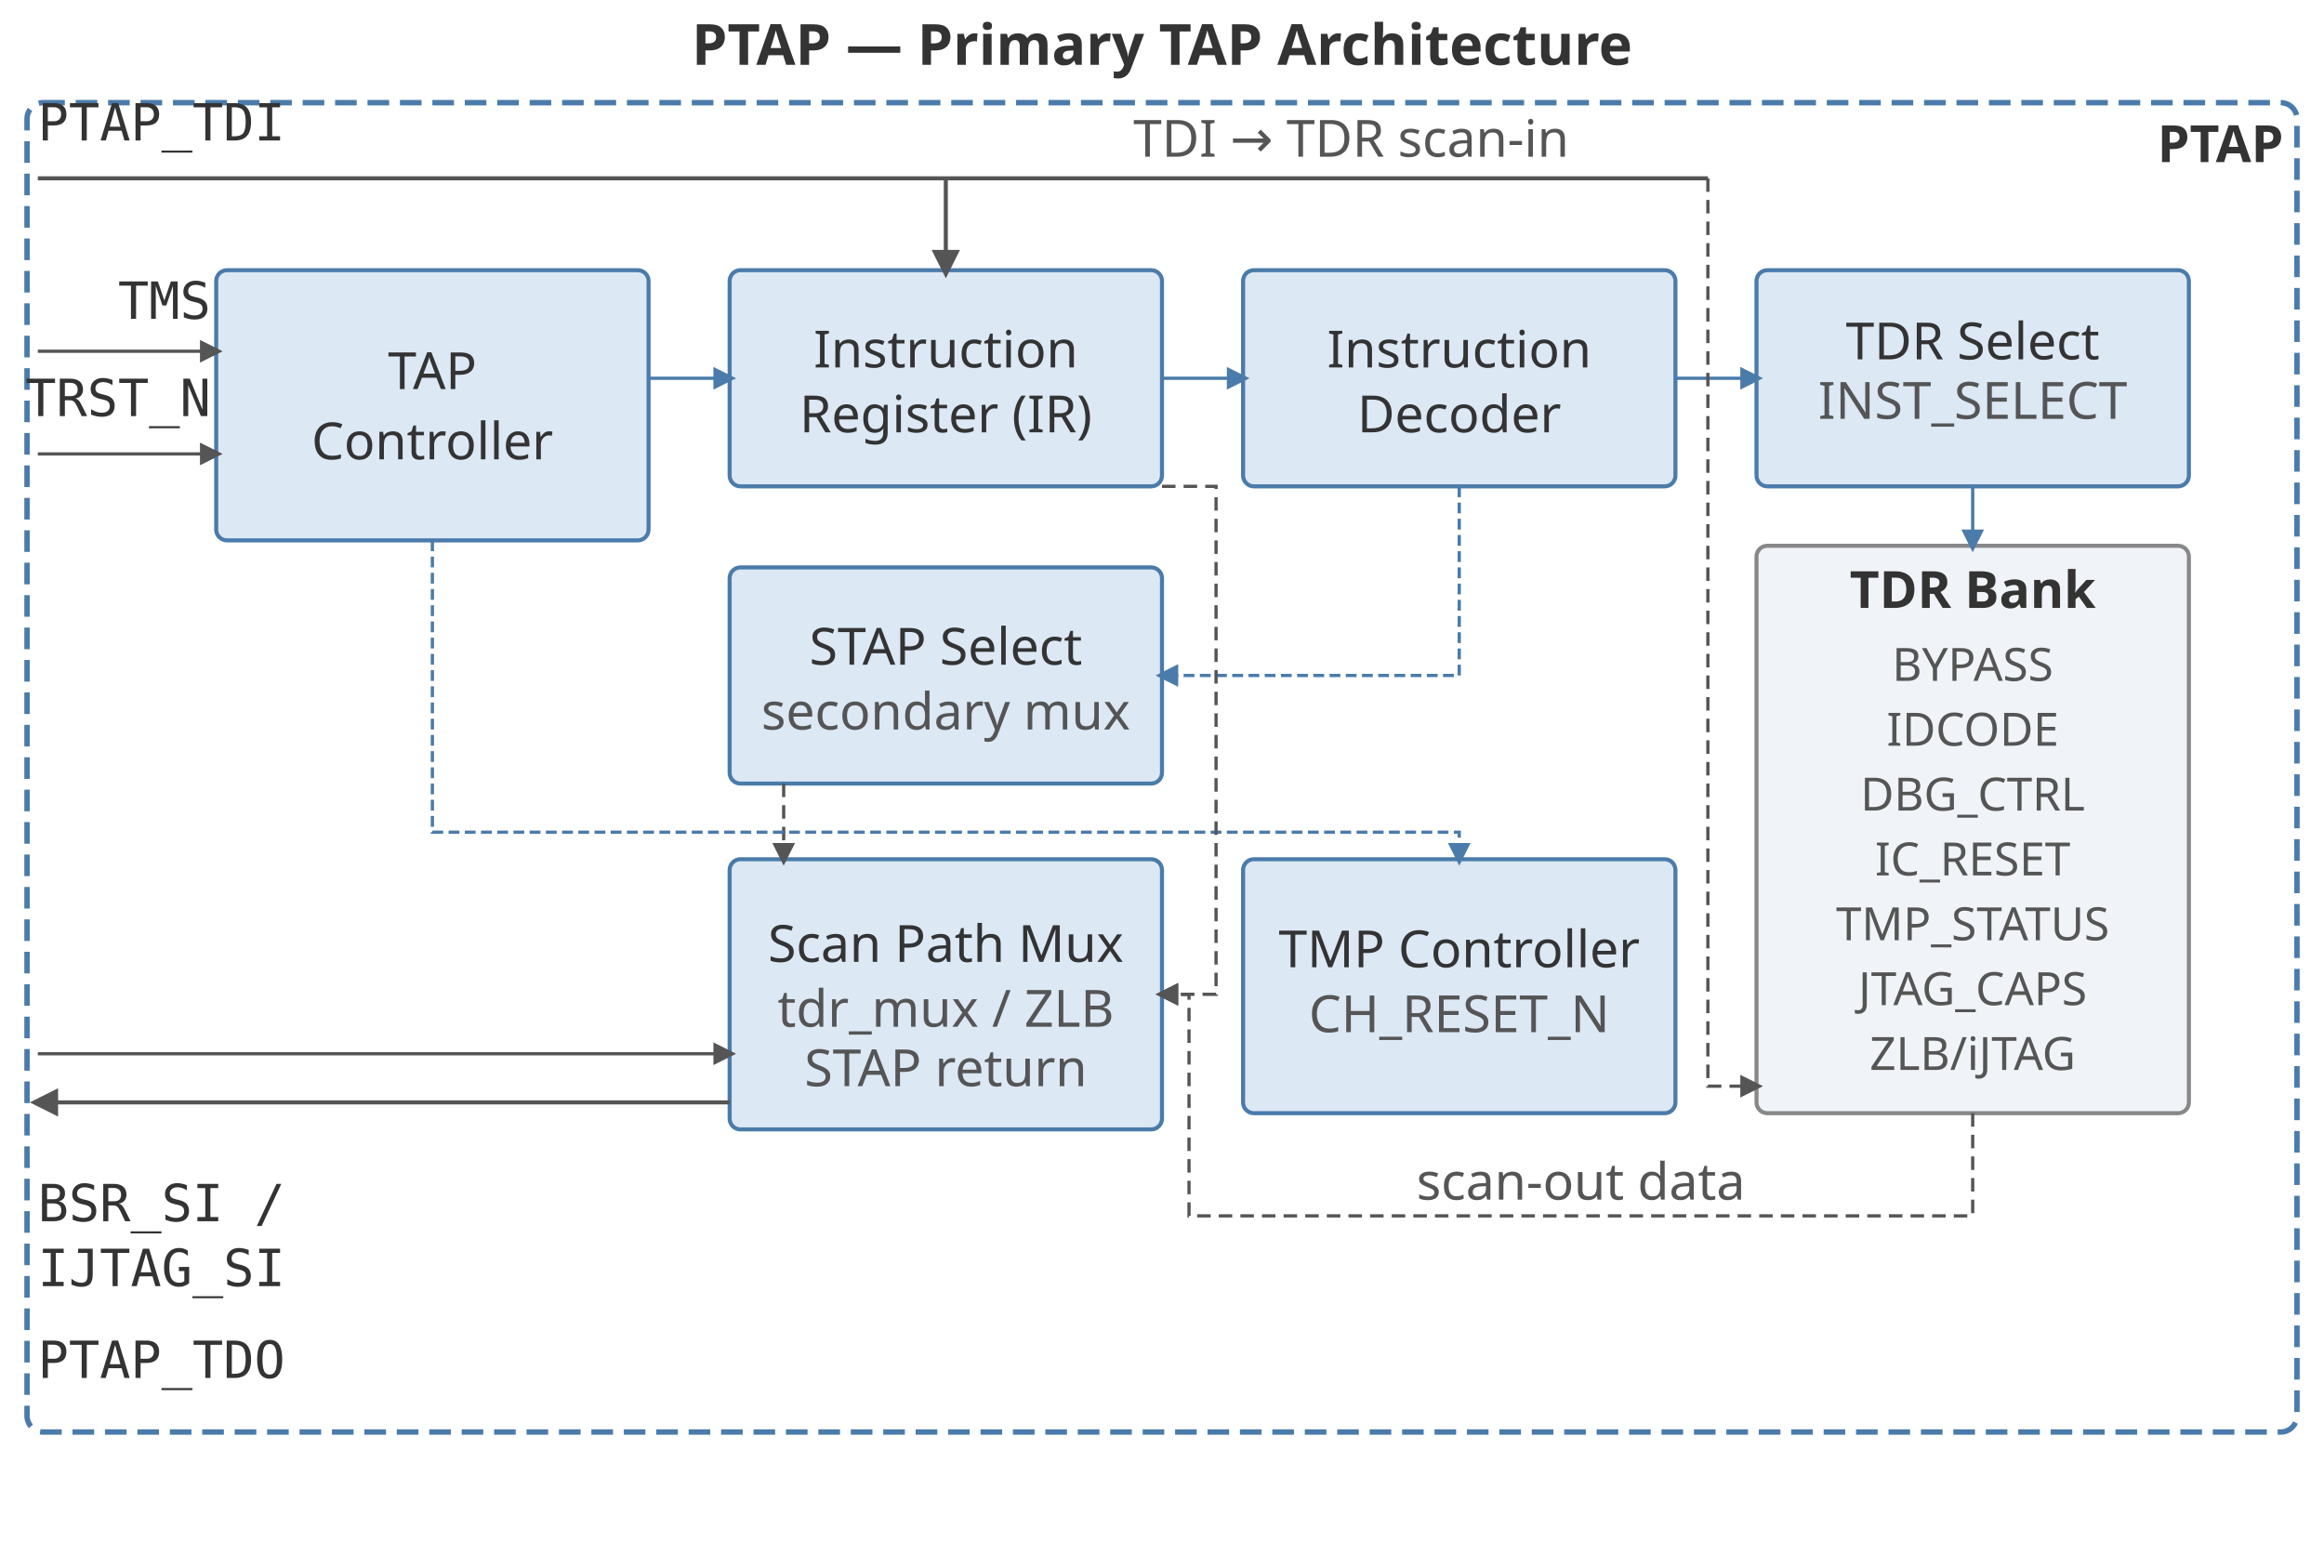
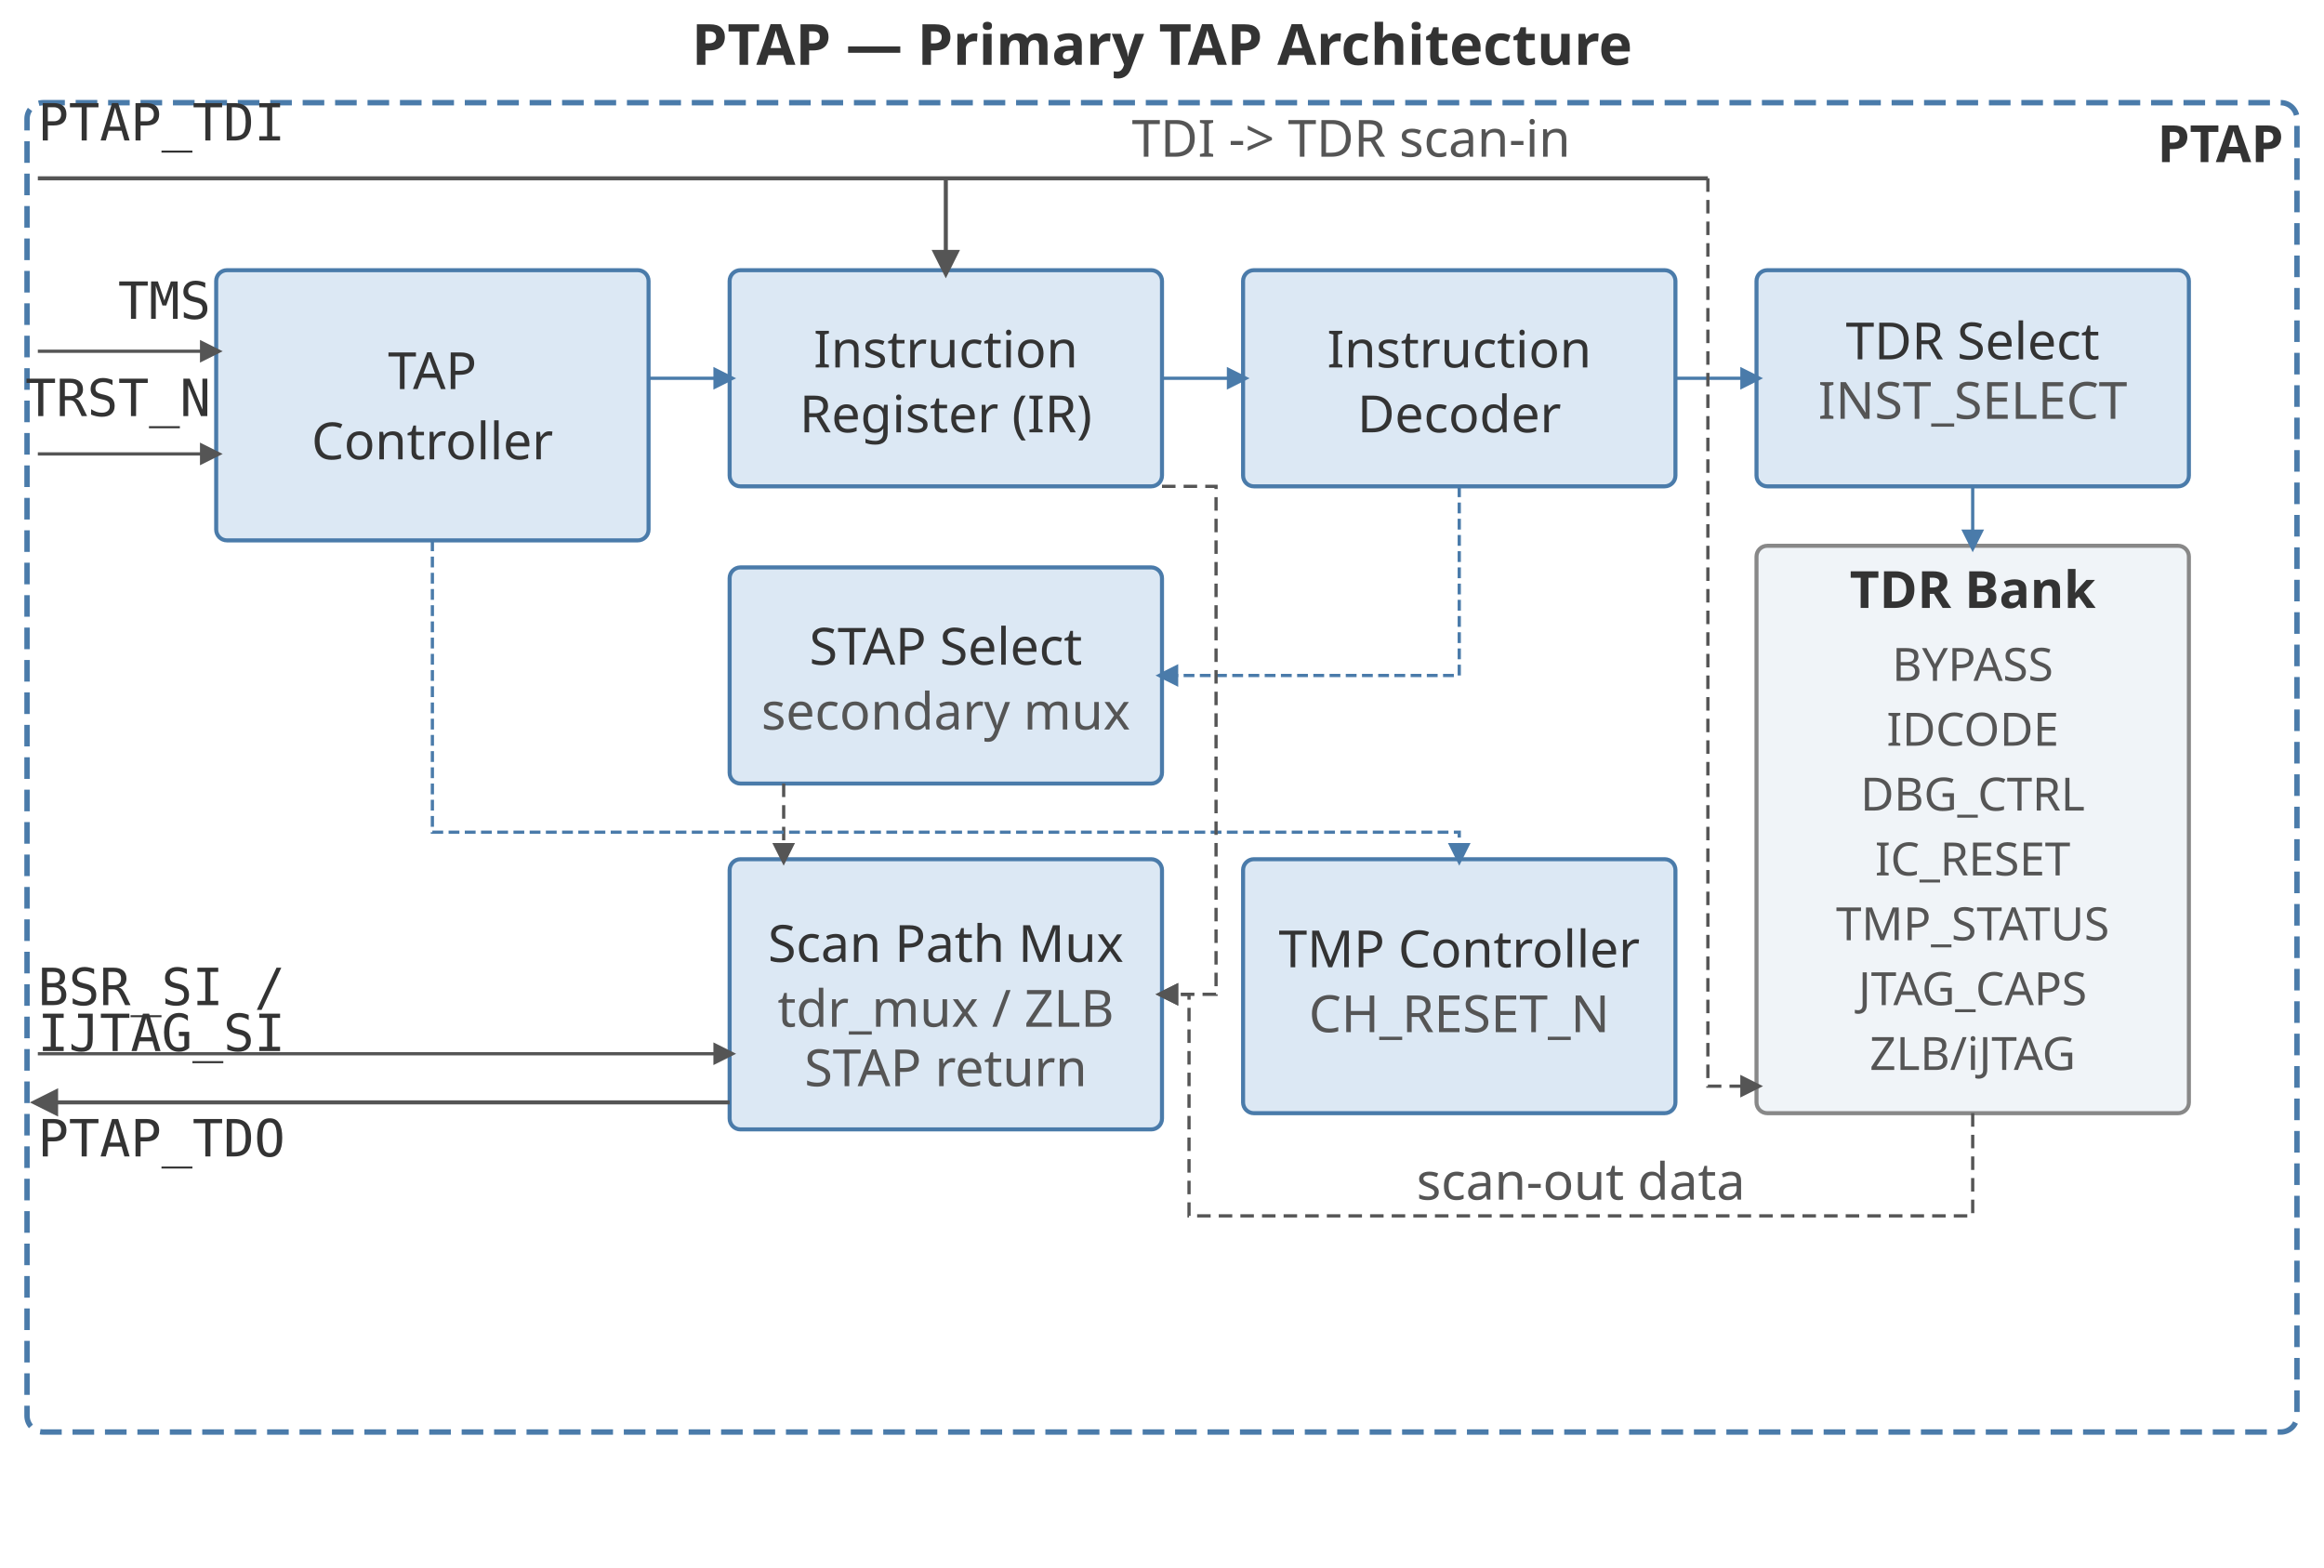
<svg xmlns="http://www.w3.org/2000/svg" version="1.1" width="860" height="580" viewBox="0 0 860 580">
  <defs>
    <style>
      text { font-family: sans-serif; fill: #333333; }
      .title { font-size: 21px; font-weight: bold; }
      .label { font-size: 19px; }
      .small { font-size: 19px; fill: #555555; }
      .port  { font-size: 19px; font-family: monospace; fill: #333333; }
      .reg   { font-size: 17px; fill: #555555; }
    </style>
    <marker id="arr-b" markerWidth="7" markerHeight="7" refX="5" refY="3.5" orient="auto">
      <path d="M0,0 L0,7 L7,3.5 z" fill="#4a7baa" />
    </marker>
    <marker id="arr-g" markerWidth="7" markerHeight="7" refX="5" refY="3.5" orient="auto">
      <path d="M0,0 L0,7 L7,3.5 z" fill="#555555" />
    </marker>
  </defs>
  <text x="430" y="24" class="title" text-anchor="middle">PTAP — Primary TAP Architecture</text>
  <rect x="10" y="38" width="840" height="492" rx="6" fill="none" stroke="#4a7baa" stroke-width="2" stroke-dasharray="8 4" />
  <text x="845" y="60" class="label" font-weight="bold" fill="#4a7baa" text-anchor="end">PTAP</text>
  <rect x="80" y="100" width="160" height="100" rx="4" fill="#dce8f4" stroke="#4a7baa" stroke-width="1.5" />
  <text x="160" y="144" class="label" text-anchor="middle">TAP</text>
  <text x="160" y="170" class="label" text-anchor="middle">Controller</text>
  <text x="78" y="118" class="port" text-anchor="end">TMS</text>
  <text x="78" y="154" class="port" text-anchor="end">TRST_N</text>
  <line x1="14" y1="130" x2="80" y2="130" fill="none" stroke="#555555" stroke-width="1.2" marker-end="url(#arr-g)" />
  <line x1="14" y1="168" x2="80" y2="168" fill="none" stroke="#555555" stroke-width="1.2" marker-end="url(#arr-g)" />
  <rect x="270" y="100" width="160" height="80" rx="4" fill="#dce8f4" stroke="#4a7baa" stroke-width="1.5" />
  <text x="350" y="136" class="label" text-anchor="middle">Instruction</text>
  <text x="350" y="160" class="label" text-anchor="middle">Register (IR)</text>
  <line x1="240" y1="140" x2="270" y2="140" stroke="#4a7baa" stroke-width="1.2" marker-end="url(#arr-b)" />
  <rect x="460" y="100" width="160" height="80" rx="4" fill="#dce8f4" stroke="#4a7baa" stroke-width="1.5" />
  <text x="540" y="136" class="label" text-anchor="middle">Instruction</text>
  <text x="540" y="160" class="label" text-anchor="middle">Decoder</text>
  <line x1="430" y1="140" x2="460" y2="140" stroke="#4a7baa" stroke-width="1.2" marker-end="url(#arr-b)" />
  <rect x="650" y="100" width="160" height="80" rx="4" fill="#dce8f4" stroke="#4a7baa" stroke-width="1.5" />
  <text x="730" y="133" class="label" text-anchor="middle">TDR Select</text>
  <text x="730" y="155" class="small" text-anchor="middle">INST_SELECT</text>
  <line x1="620" y1="140" x2="650" y2="140" stroke="#4a7baa" stroke-width="1.2" marker-end="url(#arr-b)" />
  <rect x="650" y="202" width="160" height="210" rx="4" fill="#f0f4f8" stroke="#888888" stroke-width="1.5" />
  <text x="730" y="225" class="label" text-anchor="middle" fill="#555555" font-weight="bold">TDR Bank</text>
  <text x="730" y="252" class="reg" text-anchor="middle">BYPASS</text>
  <text x="730" y="276" class="reg" text-anchor="middle">IDCODE</text>
  <text x="730" y="300" class="reg" text-anchor="middle">DBG_CTRL</text>
  <text x="730" y="324" class="reg" text-anchor="middle">IC_RESET</text>
  <text x="730" y="348" class="reg" text-anchor="middle">TMP_STATUS</text>
  <text x="730" y="372" class="reg" text-anchor="middle">JTAG_CAPS</text>
  <text x="730" y="396" class="reg" text-anchor="middle">ZLB/iJTAG</text>
  <line x1="730" y1="180" x2="730" y2="202" stroke="#4a7baa" stroke-width="1.2" marker-end="url(#arr-b)" />
  <rect x="270" y="210" width="160" height="80" rx="4" fill="#dce8f4" stroke="#4a7baa" stroke-width="1.5" />
  <text x="350" y="246" class="label" text-anchor="middle">STAP Select</text>
  <text x="350" y="270" class="small" text-anchor="middle">secondary mux</text>
  <polyline points="540,180 540,250 430,250" fill="none" stroke="#4a7baa" stroke-width="1.2" stroke-dasharray="4 2" marker-end="url(#arr-b)" />
  <rect x="270" y="318" width="160" height="100" rx="4" fill="#dce8f4" stroke="#4a7baa" stroke-width="1.5" />
  <text x="350" y="356" class="label" text-anchor="middle">Scan Path Mux</text>
  <text x="350" y="380" class="small" text-anchor="middle">tdr_mux / ZLB</text>
  <text x="350" y="402" class="small" text-anchor="middle">STAP return</text>
  <line x1="290" y1="290" x2="290" y2="318" stroke="#555555" stroke-width="1.2" stroke-dasharray="5 3" marker-end="url(#arr-g)" />
  <rect x="460" y="318" width="160" height="94" rx="4" fill="#dce8f4" stroke="#4a7baa" stroke-width="1.5" />
  <text x="540" y="358" class="label" text-anchor="middle">TMP Controller</text>
  <text x="540" y="382" class="small" text-anchor="middle">CH_RESET_N</text>
  <polyline points="160,200 160,308 540,308 540,318" fill="none" stroke="#4a7baa" stroke-width="1.2" stroke-dasharray="4 2" marker-end="url(#arr-b)" />
  <text x="14" y="52" class="port">PTAP_TDI</text>
  <line x1="14" y1="66" x2="632" y2="66" stroke="#555555" stroke-width="1.5" fill="none" />
  <line x1="350" y1="66" x2="350" y2="100" stroke="#555555" stroke-width="1.5" marker-end="url(#arr-g)" />
  <polyline points="632,66 632,402 650,402" fill="none" stroke="#555555" stroke-width="1.2" stroke-dasharray="5 3" marker-end="url(#arr-g)" />
-   <text x="500" y="58" class="small" text-anchor="middle">TDI → TDR scan-in</text>
+   <text x="500" y="58" class="small" text-anchor="middle">TDI -&gt; TDR scan-in</text>
  <polyline points="430,180 450,180 450,368 430,368" fill="none" stroke="#555555" stroke-width="1.2" stroke-dasharray="5 3" marker-end="url(#arr-g)" />
  <polyline points="730,412 730,450 440,450 440,368 430,368" fill="none" stroke="#555555" stroke-width="1.2" stroke-dasharray="5 3" marker-end="url(#arr-g)" />
  <text x="585" y="444" class="small" text-anchor="middle">scan-out data</text>
+   <text x="14" y="372" class="port" text-anchor="start">BSR_SI /</text>
+   <text x="14" y="389" class="port" text-anchor="start">IJTAG_SI</text>
  <line x1="14" y1="390" x2="270" y2="390" fill="none" stroke="#555555" stroke-width="1.2" marker-end="url(#arr-g)" />
-   <text x="14" y="452" class="port" text-anchor="start">BSR_SI /</text>
-   <text x="14" y="476" class="port" text-anchor="start">IJTAG_SI</text>
  <line x1="270" y1="408" x2="14" y2="408" fill="none" stroke="#555555" stroke-width="1.5" marker-end="url(#arr-g)" />
-   <text x="14" y="510" class="port" text-anchor="start">PTAP_TDO</text>
+   <text x="14" y="428" class="port" text-anchor="start">PTAP_TDO</text>
</svg>
